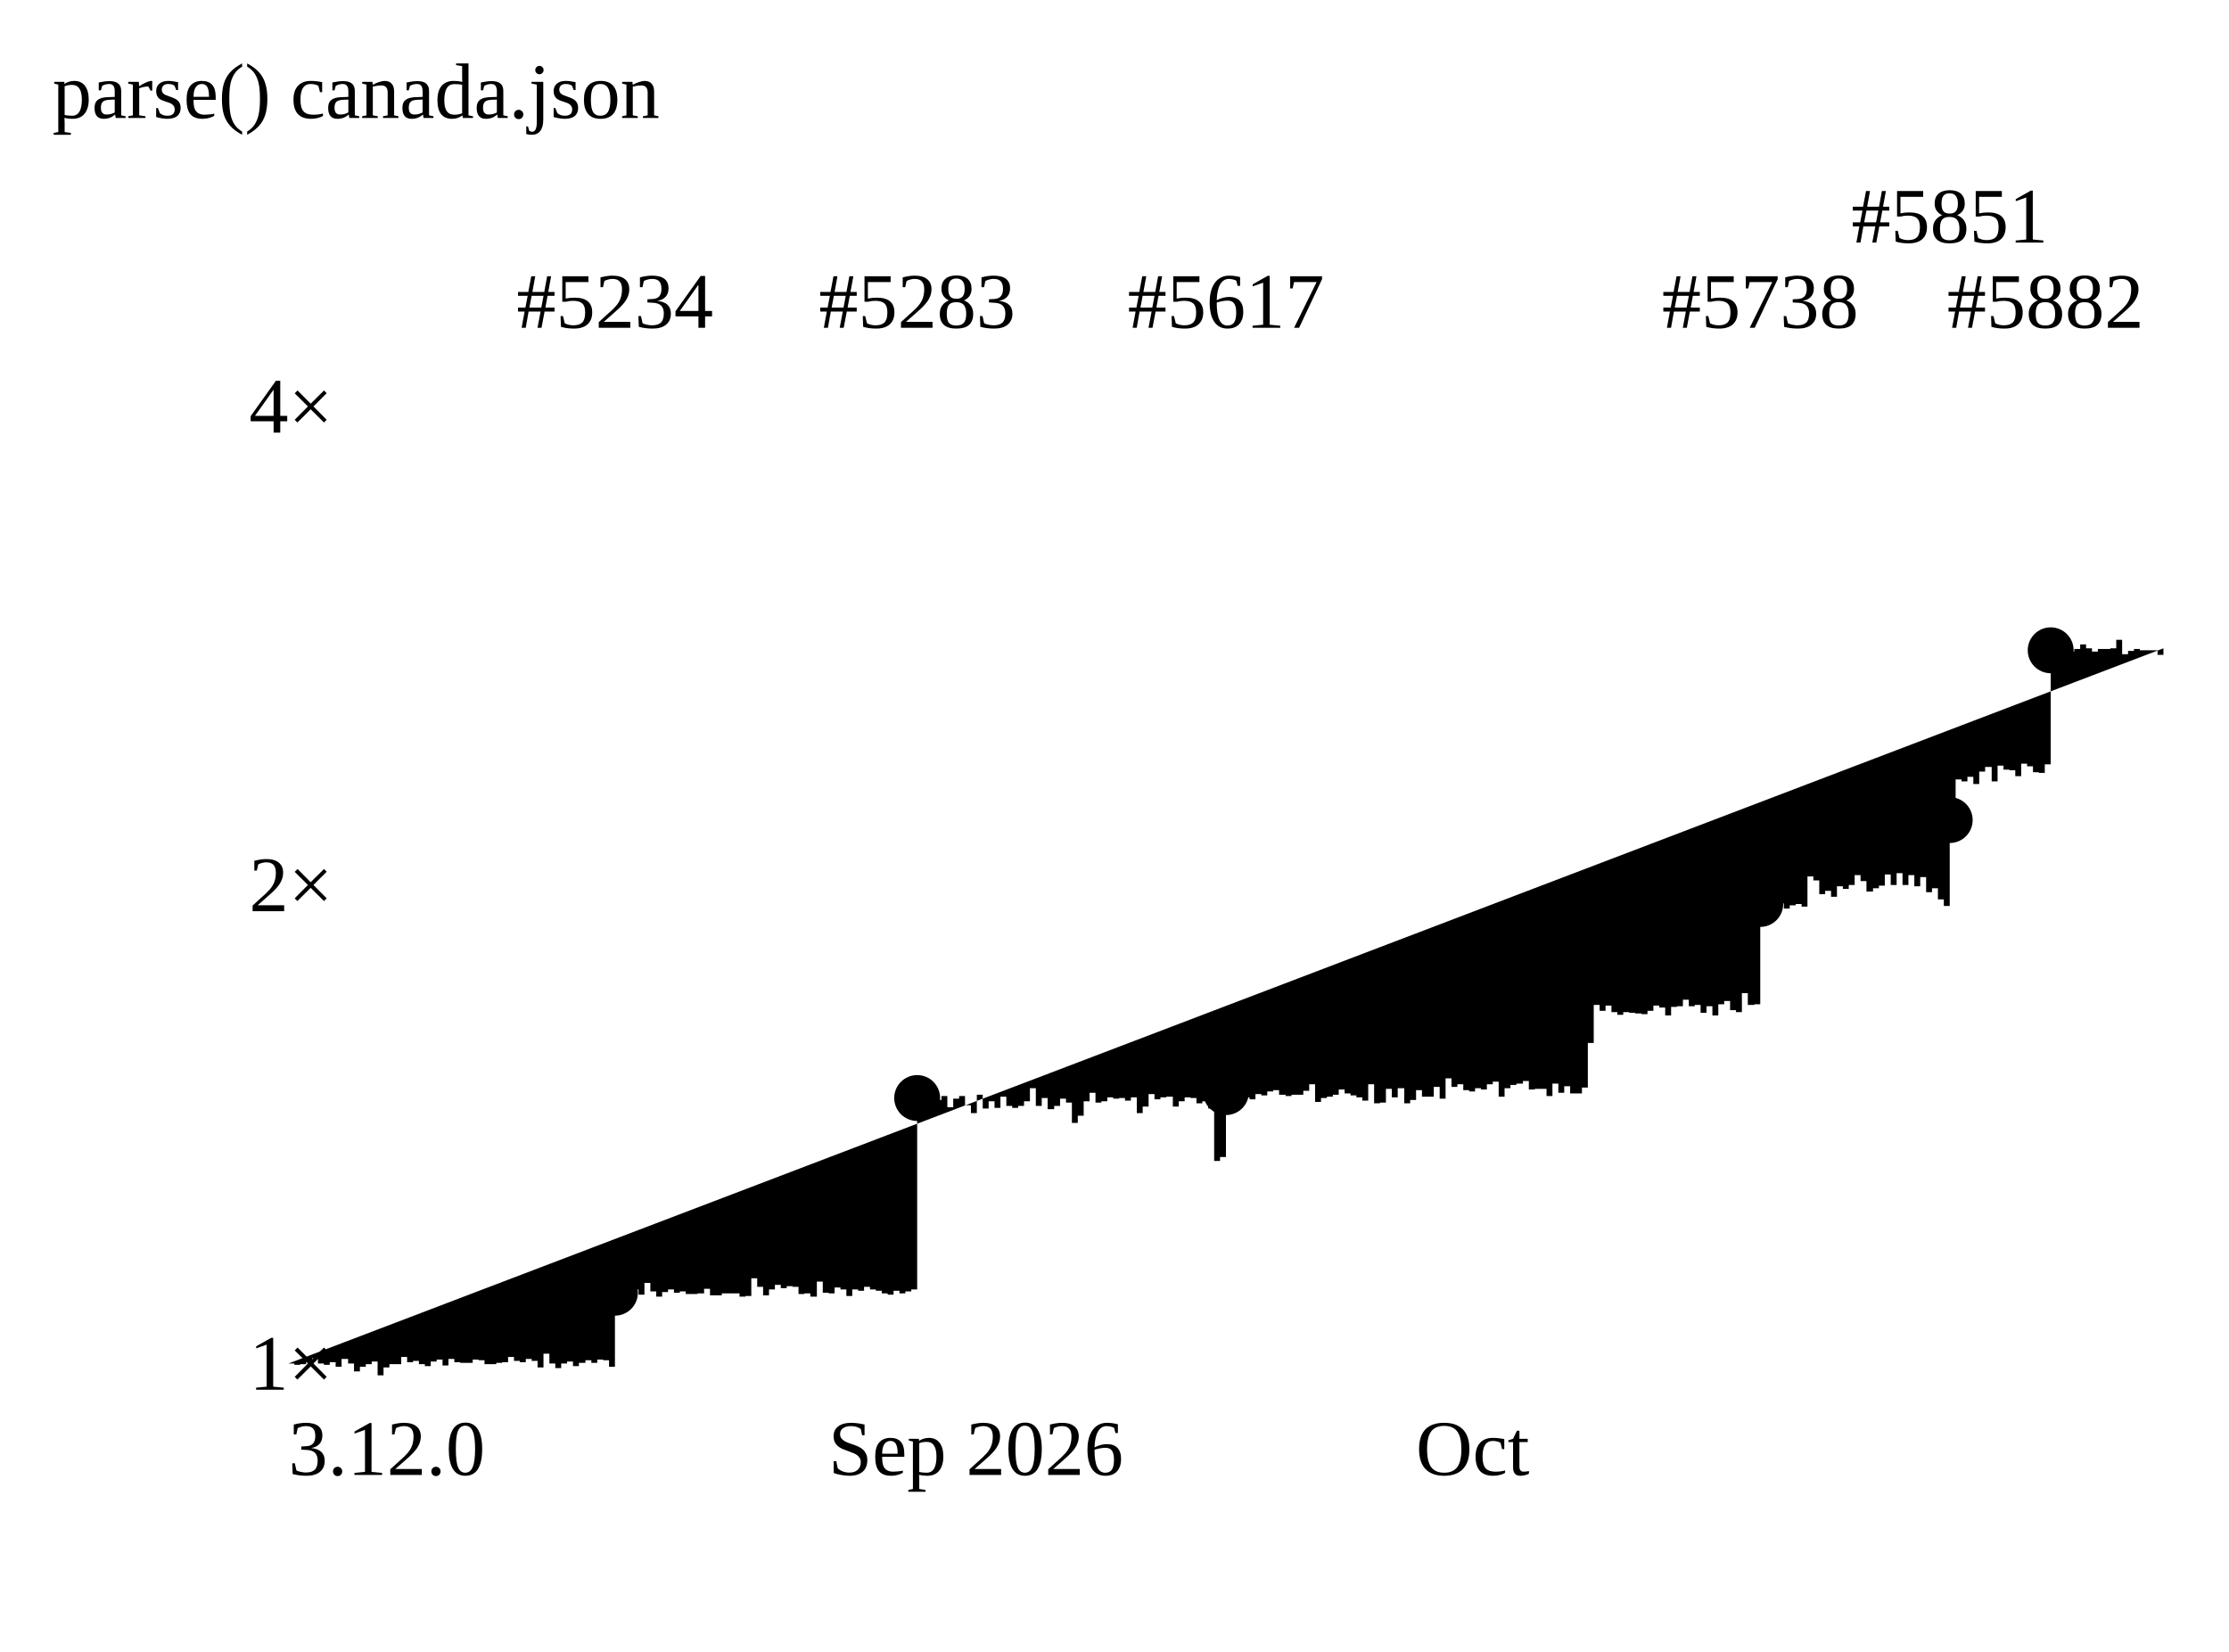
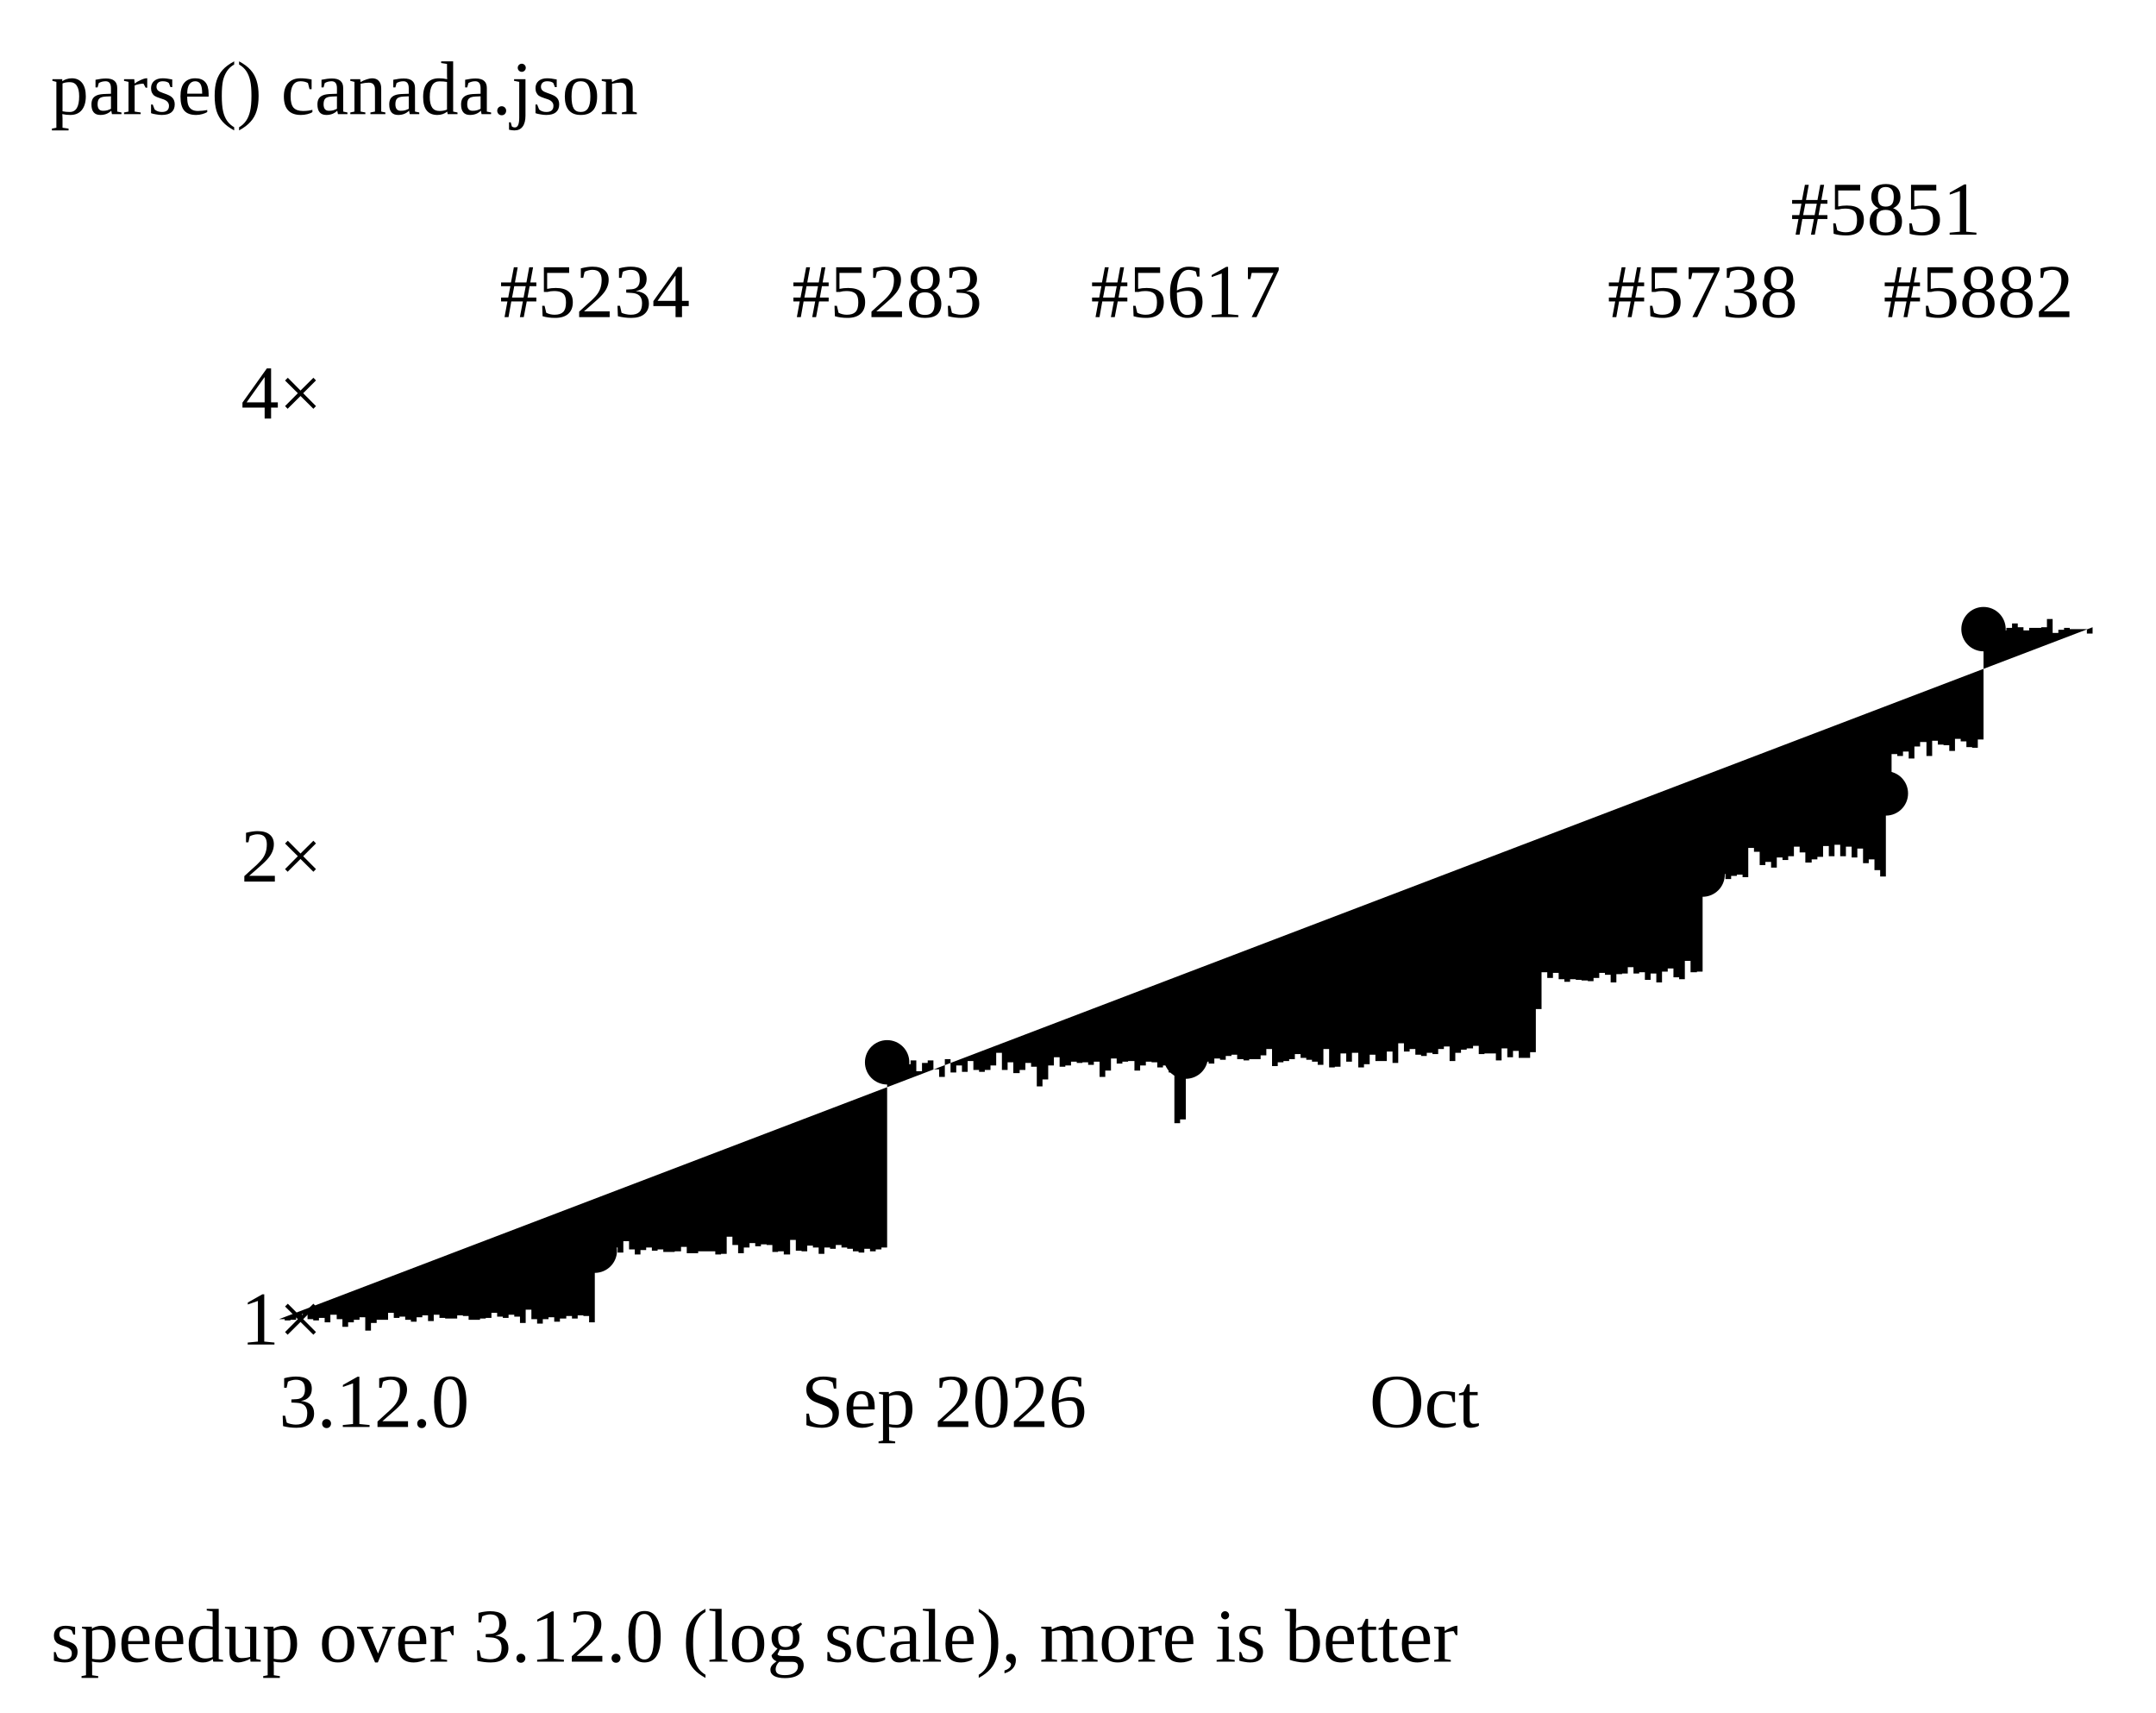
- <svg xmlns="http://www.w3.org/2000/svg" class="nj-fig nj-charts nj-charts--timeline" viewBox="0 0 340 252" role="img" aria-labelledby="nj-blog-tl-parse_canada nj-blog-tl-parse_canada-d">
+ <svg xmlns="http://www.w3.org/2000/svg" class="nj-fig nj-charts nj-charts--timeline" viewBox="0 0 340 270" role="img" aria-labelledby="nj-blog-tl-parse_canada nj-blog-tl-parse_canada-d">
  <text class="nj-charts-panel" x="8" y="18">parse() canada.json</text>
  <line class="nj-charts-grid" x1="44" y1="208" x2="330" y2="208" />
  <text class="nj-charts-tick nj-charts-tick--r" x="38" y="212">1×</text>
  <line class="nj-charts-grid" x1="44" y1="135" x2="330" y2="135" />
  <text class="nj-charts-tick nj-charts-tick--r" x="38" y="139">2×</text>
  <line class="nj-charts-grid" x1="44" y1="62" x2="330" y2="62" />
  <text class="nj-charts-tick nj-charts-tick--r" x="38" y="66">4×</text>
  <line class="nj-charts-axis" x1="44" y1="208" x2="44" y2="212" />
  <text class="nj-charts-tick" x="44" y="225">3.12.0</text>
  <line class="nj-charts-axis" x1="126.361" y1="208" x2="126.361" y2="212" />
  <text class="nj-charts-tick" x="126.361" y="225">Sep 2026</text>
  <line class="nj-charts-axis" x1="215.962" y1="208" x2="215.962" y2="212" />
  <text class="nj-charts-tick" x="215.962" y="225">Oct</text>
  <polyline class="nj-charts-json" points="44.0,208.0 44.9,208.0 44.9,208.2 45.8,208.2 45.8,208.1 46.7,208.1 46.7,207.7 47.6,207.7 47.6,207.2 48.5,207.2 48.5,208.0 49.4,208.0 49.4,208.2 50.3,208.2 50.3,207.8 51.2,207.8 51.2,208.5 52.1,208.5 52.1,207.3 53.1,207.3 53.1,208.0 54.0,208.0 54.0,209.2 54.9,209.2 54.9,208.5 55.8,208.5 55.8,208.1 56.7,208.1 56.7,207.7 57.6,207.7 57.6,209.8 58.5,209.8 58.5,208.6 59.4,208.6 59.4,208.1 60.3,208.1 60.3,208.1 61.2,208.1 61.2,207.0 62.1,207.0 62.1,207.8 63.0,207.8 63.0,207.6 63.9,207.6 63.9,208.1 64.8,208.1 64.8,208.4 65.7,208.4 65.7,207.7 66.6,207.7 66.6,207.4 67.5,207.4 67.5,208.3 68.4,208.3 68.4,207.3 69.3,207.3 69.3,207.8 70.2,207.8 70.2,207.9 71.2,207.9 71.2,207.9 72.1,207.9 72.1,207.4 73.0,207.4 73.0,207.5 73.9,207.5 73.9,208.1 74.8,208.1 74.8,208.1 75.7,208.1 75.7,207.9 76.6,207.9 76.6,207.8 77.5,207.8 77.5,207.0 78.4,207.0 78.4,207.6 79.3,207.6 79.3,207.8 80.2,207.8 80.2,207.3 81.1,207.3 81.1,207.6 82.0,207.6 82.0,208.6 82.9,208.6 82.9,206.5 83.8,206.5 83.8,208.0 84.7,208.0 84.7,208.7 85.6,208.7 85.6,208.0 86.5,208.0 86.5,207.7 87.4,207.7 87.4,208.4 88.3,208.4 88.3,207.9 89.3,207.9 89.3,207.5 90.2,207.5 90.2,207.9 91.1,207.9 91.1,207.4 92.0,207.4 92.0,207.5 92.9,207.5 92.9,208.5 93.8,208.5 93.8,197.2 94.7,197.2 94.7,197.7 95.6,197.7 95.6,196.5 96.5,196.5 96.5,196.7 97.4,196.7 97.4,197.5 98.3,197.5 98.3,195.7 99.2,195.7 99.2,197.0 100.1,197.0 100.1,197.8 101.0,197.8 101.0,197.1 101.9,197.1 101.9,196.7 102.8,196.7 102.8,197.2 103.7,197.2 103.7,197.0 104.6,197.0 104.6,197.4 105.5,197.4 105.5,197.4 106.4,197.4 106.4,197.3 107.4,197.3 107.4,196.6 108.3,196.6 108.3,197.6 109.2,197.6 109.2,197.6 110.1,197.6 110.1,197.3 111.0,197.3 111.0,197.3 111.9,197.3 111.9,197.3 112.8,197.3 112.8,197.8 113.7,197.8 113.7,197.7 114.6,197.7 114.6,195.0 115.5,195.0 115.5,196.3 116.4,196.3 116.4,197.6 117.3,197.6 117.3,196.7 118.2,196.7 118.2,196.0 119.1,196.0 119.1,196.5 120.0,196.5 120.0,196.2 120.9,196.2 120.9,196.3 121.8,196.3 121.8,197.4 122.7,197.4 122.7,197.3 123.6,197.3 123.6,197.8 124.6,197.8 124.6,195.5 125.5,195.5 125.5,197.2 126.4,197.2 126.4,197.3 127.3,197.3 127.3,196.4 128.2,196.4 128.2,196.7 129.1,196.7 129.1,197.7 130.0,197.7 130.0,196.7 130.9,196.7 130.9,196.9 131.8,196.9 131.8,196.3 132.7,196.3 132.7,196.7 133.6,196.7 133.6,196.9 134.5,196.9 134.5,197.3 135.4,197.3 135.4,197.5 136.3,197.5 136.3,196.9 137.2,196.9 137.2,197.3 138.1,197.3 138.1,197.0 139.0,197.0 139.0,196.7 139.9,196.7 139.9,167.5 140.8,167.5 140.8,168.6 141.7,168.6 141.7,169.1 142.7,169.1 142.7,167.8 143.6,167.8 143.6,167.2 144.5,167.2 144.5,168.9 145.4,168.9 145.4,167.6 146.3,167.6 146.3,167.2 147.2,167.2 147.2,168.6 148.1,168.6 148.1,169.8 149.0,169.8 149.0,167.0 149.9,167.0 149.9,169.1 150.8,169.1 150.8,168.0 151.7,168.0 151.7,169.0 152.6,169.0 152.6,167.3 153.5,167.3 153.5,168.7 154.4,168.7 154.4,169.0 155.3,169.0 155.3,168.7 156.2,168.7 156.2,168.0 157.1,168.0 157.1,166.0 158.0,166.0 158.0,168.7 158.9,168.7 158.9,167.5 159.8,167.5 159.8,169.2 160.8,169.2 160.8,168.7 161.7,168.7 161.7,167.6 162.6,167.6 162.6,168.2 163.5,168.2 163.5,171.3 164.4,171.3 164.4,170.2 165.3,170.2 165.3,168.0 166.2,168.0 166.2,166.7 167.1,166.7 167.1,168.2 168.0,168.2 168.0,168.0 168.9,168.0 168.9,167.4 169.8,167.4 169.8,167.6 170.7,167.6 170.7,167.5 171.6,167.5 171.6,167.9 172.5,167.9 172.5,167.4 173.4,167.4 173.4,169.8 174.3,169.8 174.3,168.8 175.2,168.8 175.2,166.9 176.1,166.9 176.1,167.7 177.0,167.7 177.0,167.4 177.9,167.4 177.9,167.3 178.9,167.3 178.9,168.8 179.8,168.8 179.8,168.0 180.7,168.0 180.7,167.4 181.6,167.4 181.6,167.5 182.5,167.5 182.5,168.3 183.4,168.3 183.4,168.0 184.3,168.0 184.3,169.1 185.2,169.1 185.2,177.1 186.1,177.1 186.1,176.5 187.0,176.5 187.0,166.6 187.9,166.6 187.9,167.4 188.8,167.4 188.8,167.6 189.7,167.6 189.7,167.4 190.6,167.4 190.6,167.7 191.5,167.7 191.5,166.9 192.4,166.9 192.4,167.1 193.3,167.1 193.3,166.5 194.2,166.5 194.2,166.3 195.1,166.3 195.1,167.0 196.1,167.0 196.1,167.2 197.0,167.2 197.0,167.0 197.9,167.0 197.9,167.0 198.8,167.0 198.8,166.4 199.7,166.4 199.7,165.4 200.6,165.4 200.6,168.1 201.5,168.1 201.5,167.5 202.4,167.5 202.4,167.3 203.3,167.3 203.3,167.0 204.2,167.0 204.2,166.2 205.1,166.2 205.1,166.8 206.0,166.8 206.0,167.1 206.9,167.1 206.9,167.4 207.8,167.4 207.8,167.9 208.7,167.9 208.7,165.4 209.6,165.4 209.6,168.3 210.5,168.3 210.5,168.2 211.4,168.2 211.4,166.1 212.3,166.1 212.3,167.4 213.2,167.4 213.2,166.0 214.2,166.0 214.2,168.3 215.1,168.3 215.1,167.8 216.0,167.8 216.0,166.3 216.9,166.3 216.9,167.3 217.8,167.3 217.8,167.3 218.7,167.3 218.7,165.8 219.6,165.8 219.6,167.6 220.5,167.6 220.5,164.5 221.4,164.5 221.4,165.8 222.3,165.8 222.3,165.4 223.2,165.4 223.2,166.3 224.1,166.3 224.1,166.5 225.0,166.5 225.0,166.0 225.9,166.0 225.9,166.2 226.8,166.2 226.8,165.4 227.7,165.4 227.7,165.0 228.6,165.0 228.6,167.3 229.5,167.3 229.5,166.0 230.4,166.0 230.4,165.5 231.3,165.5 231.3,165.3 232.3,165.3 232.3,164.9 233.2,164.9 233.2,166.2 234.1,166.2 234.1,166.1 235.0,166.1 235.0,166.1 235.9,166.1 235.9,167.2 236.8,167.2 236.8,165.3 237.7,165.3 237.7,166.7 238.6,166.7 238.6,165.7 239.5,165.7 239.5,166.8 240.4,166.8 240.4,166.8 241.3,166.8 241.3,165.9 242.2,165.9 242.2,159.1 243.1,159.1 243.1,153.3 244.0,153.3 244.0,154.2 244.9,154.2 244.9,153.4 245.8,153.4 245.8,154.4 246.7,154.4 246.7,154.8 247.6,154.8 247.6,154.4 248.5,154.4 248.5,154.5 249.4,154.5 249.4,154.6 250.4,154.6 250.4,154.7 251.3,154.7 251.3,154.2 252.2,154.2 252.2,153.4 253.1,153.4 253.1,153.7 254.0,153.7 254.0,154.9 254.9,154.9 254.9,153.6 255.8,153.6 255.8,153.5 256.7,153.5 256.7,152.5 257.6,152.5 257.6,153.5 258.5,153.5 258.5,153.3 259.4,153.3 259.4,154.5 260.3,154.5 260.3,153.5 261.2,153.5 261.2,154.9 262.1,154.9 262.1,153.2 263.0,153.2 263.0,152.7 263.9,152.7 263.9,154.1 264.8,154.1 264.8,154.4 265.7,154.4 265.7,151.5 266.6,151.5 266.6,153.3 267.6,153.3 267.6,153.2 268.5,153.2 268.5,137.9 269.4,137.9 269.4,137.2 270.3,137.2 270.3,138.3 271.2,138.3 271.2,137.8 272.1,137.8 272.1,138.6 273.0,138.6 273.0,138.1 273.9,138.1 273.9,137.9 274.8,137.9 274.8,138.3 275.7,138.3 275.7,133.7 276.6,133.7 276.6,134.3 277.5,134.3 277.5,136.4 278.4,136.4 278.4,135.9 279.3,135.9 279.3,136.8 280.2,136.8 280.2,135.2 281.1,135.2 281.1,135.6 282.0,135.6 282.0,135.0 282.9,135.0 282.9,133.5 283.8,133.5 283.8,134.4 284.7,134.4 284.7,136.0 285.7,136.0 285.7,135.5 286.6,135.5 286.6,135.1 287.5,135.1 287.5,133.4 288.4,133.4 288.4,135.0 289.3,135.0 289.3,133.2 290.2,133.2 290.2,135.0 291.1,135.0 291.1,133.5 292.0,133.5 292.0,135.2 292.9,135.2 292.9,133.8 293.8,133.8 293.8,136.1 294.7,136.1 294.7,135.5 295.6,135.5 295.6,137.2 296.5,137.2 296.5,138.2 297.4,138.2 297.4,125.1 298.3,125.1 298.3,118.9 299.2,118.9 299.2,119.2 300.1,119.2 300.1,118.5 301.0,118.5 301.0,119.6 301.9,119.6 301.9,117.7 302.8,117.7 302.8,117.0 303.8,117.0 303.8,119.2 304.7,119.2 304.7,116.8 305.6,116.8 305.6,117.4 306.5,117.4 306.5,117.5 307.4,117.5 307.4,118.4 308.3,118.4 308.3,116.5 309.2,116.5 309.2,116.9 310.1,116.9 310.1,117.8 311.0,117.8 311.0,117.9 311.9,117.9 311.9,116.6 312.8,116.6 312.8,99.2 313.7,99.2 313.7,99.4 314.6,99.4 314.6,99.2 315.5,99.2 315.5,99.4 316.4,99.4 316.4,99.0 317.3,99.0 317.3,98.3 318.2,98.3 318.2,98.9 319.1,98.9 319.1,99.4 320.0,99.4 320.0,99.0 320.9,99.0 320.9,99.0 321.9,99.0 321.9,98.9 322.8,98.9 322.8,97.6 323.7,97.6 323.7,99.8 324.6,99.8 324.6,99.3 325.5,99.3 325.5,99.0 326.4,99.0 326.4,99.2 327.3,99.2 327.3,99.2 328.2,99.2 328.2,99.2 329.1,99.2 329.1,99.9 330.0,99.9 330.0,98.9" />
  <circle class="nj-charts-json-dot" cx="93.8" cy="197.2" r="3.5" />
  <line class="nj-charts-grid" stroke-dasharray="2 2" x1="93.8" y1="54.0" x2="93.8" y2="192.2" />
  <text class="nj-charts-note" x="93.8" y="50.0" text-anchor="middle">#5234</text>
  <circle class="nj-charts-json-dot" cx="139.9" cy="167.5" r="3.5" />
  <line class="nj-charts-grid" stroke-dasharray="2 2" x1="139.9" y1="54.0" x2="139.9" y2="162.5" />
  <text class="nj-charts-note" x="139.9" y="50.0" text-anchor="middle">#5283</text>
  <circle class="nj-charts-json-dot" cx="187.0" cy="166.6" r="3.5" />
  <line class="nj-charts-grid" stroke-dasharray="2 2" x1="187.0" y1="54.0" x2="187.0" y2="161.6" />
  <text class="nj-charts-note" x="187.0" y="50.0" text-anchor="middle">#5617</text>
  <circle class="nj-charts-json-dot" cx="268.5" cy="137.9" r="3.5" />
  <line class="nj-charts-grid" stroke-dasharray="2 2" x1="268.5" y1="54.0" x2="268.5" y2="132.9" />
  <text class="nj-charts-note" x="268.5" y="50.0" text-anchor="middle">#5738</text>
  <circle class="nj-charts-json-dot" cx="297.4" cy="125.1" r="3.5" />
  <line class="nj-charts-grid" stroke-dasharray="2 2" x1="297.4" y1="41.0" x2="297.4" y2="120.1" />
  <text class="nj-charts-note" x="297.4" y="37.0" text-anchor="middle">#5851</text>
  <circle class="nj-charts-json-dot" cx="312.8" cy="99.2" r="3.5" />
  <line class="nj-charts-grid" stroke-dasharray="2 2" x1="312.8" y1="54.0" x2="312.8" y2="94.2" />
  <text class="nj-charts-note" x="312.0" y="50.0" text-anchor="middle">#5882</text>
  <line class="nj-charts-axis" x1="44" y1="208" x2="330" y2="208" />
+   <text class="nj-charts-note" x="8" y="262">speedup over 3.12.0 (log scale), more is better</text>
</svg>
